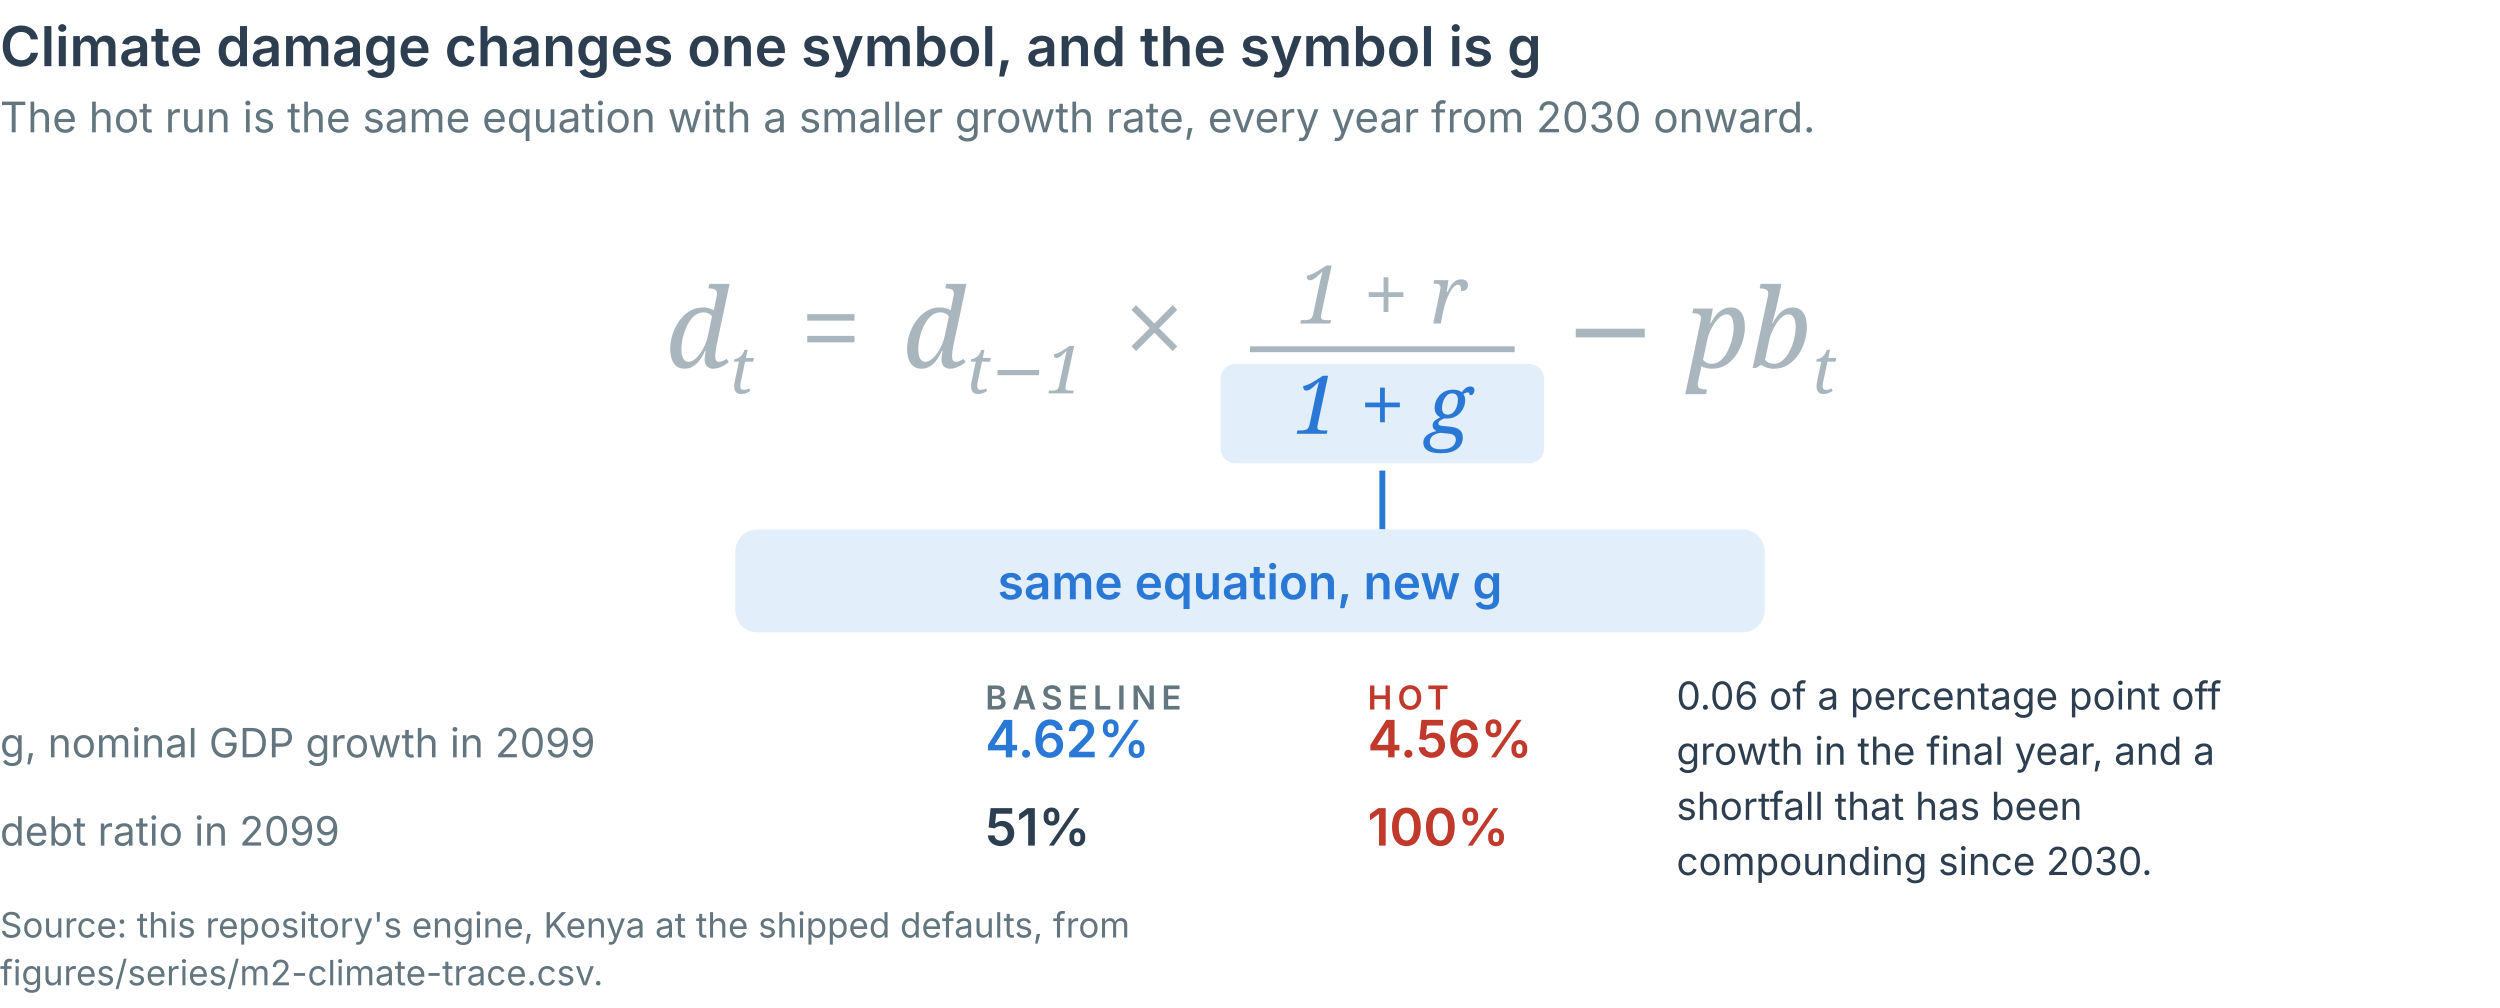
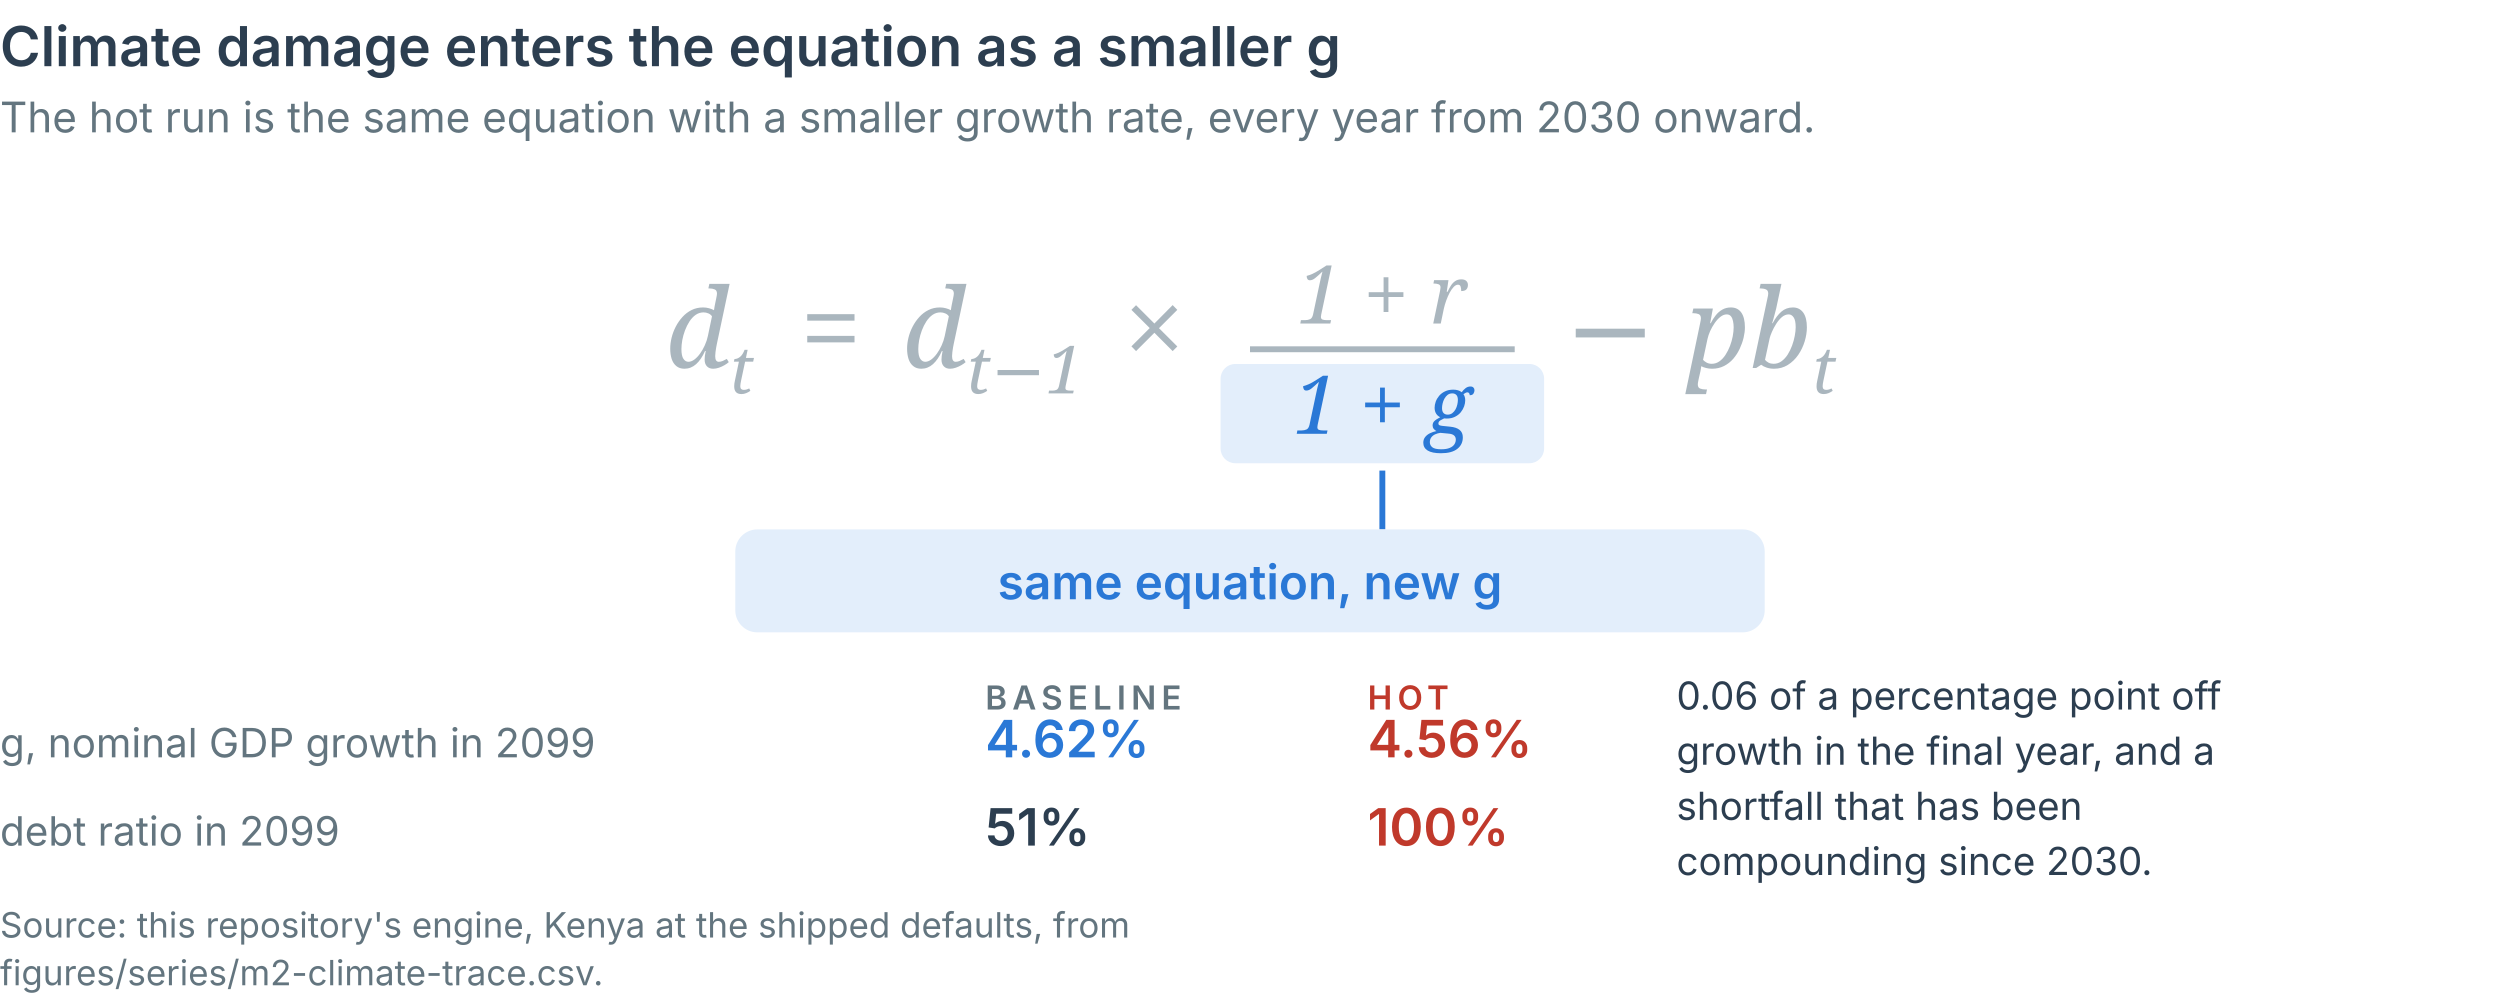
- <svg xmlns="http://www.w3.org/2000/svg" viewBox="0 0 680 274" role="img" aria-label="Climate damage changes one symbol, and the symbol is g. The hot run is the same equation with a smaller growth rate, every year from 2030 onward." preserveAspectRatio="xMidYMid meet">
+ <svg xmlns="http://www.w3.org/2000/svg" viewBox="0 0 680 274" role="img" aria-label="Climate damage enters the equation as a smaller g. The hot run is the same equation with a smaller growth rate, every year from 2030 onward." preserveAspectRatio="xMidYMid meet">
  <defs>
    <marker id="qcx-head" viewBox="0 0 10 10" refX="9" refY="5" markerWidth="6" markerHeight="6" orient="auto-start-reverse">
      <path d="M 0 1 L 9 5 L 0 9 z" fill="#CBD5DB" />
    </marker>
    <marker id="qcx-head-accent" viewBox="0 0 10 10" refX="9" refY="5" markerWidth="6" markerHeight="6" orient="auto-start-reverse">
      <path d="M 0 1 L 9 5 L 0 9 z" fill="#16A085" />
    </marker>
    <marker id="qcx-head-red" viewBox="0 0 10 10" refX="9" refY="5" markerWidth="6" markerHeight="6" orient="auto-start-reverse">
      <path d="M 0 1 L 9 5 L 0 9 z" fill="#C0392B" />
    </marker>
  </defs>
  <style>.qcx-sans{font-family:"Söhne","Inter",system-ui,-apple-system,sans-serif;}.qcx-serif{font-family:"Tiempos Headline","IBM Plex Serif",Georgia,serif;}</style>
-   <text class="qcx-sans" x="0.0" y="18.0" font-size="15" font-weight="600" fill="#2C3E50" text-anchor="start">Climate damage changes one symbol, and the symbol is g</text>
+   <text class="qcx-sans" x="0.0" y="18.0" font-size="15" font-weight="600" fill="#2C3E50" text-anchor="start">Climate damage enters the equation as a smaller g</text>
  <text class="qcx-sans" x="0.0" y="36.0" font-size="11.5" font-weight="400" fill="#63757F" text-anchor="start">The hot run is the same equation with a smaller growth rate, every year from 2030 onward.</text>
  <rect x="332.0" y="99.0" width="88.0" height="27.0" rx="4" ry="4" fill="#E3EEFB" stroke="none" stroke-width="1.3" />
  <text class="qcx-serif" x="193.0" y="100" font-size="30" fill="#AAB6BE" text-anchor="middle" font-style="italic">d<tspan font-size="18" dy="7">t</tspan>
  </text>
  <text class="qcx-serif" x="226.0" y="100.0" font-size="30" font-weight="400" fill="#AAB6BE" text-anchor="middle">=</text>
  <text class="qcx-serif" x="270.0" y="100" font-size="30" fill="#AAB6BE" text-anchor="middle" font-style="italic">d<tspan font-size="18" dy="7">t−1</tspan>
  </text>
  <text class="qcx-serif" x="314.0" y="100.0" font-size="30" font-weight="400" fill="#AAB6BE" text-anchor="middle">×</text>
  <text class="qcx-serif" x="376.0" y="88.0" font-size="22" font-weight="400" fill="#AAB6BE" text-anchor="middle" font-style="italic">1 + r</text>
  <line x1="340.0" y1="95" x2="412.0" y2="95" stroke="#AAB6BE" stroke-width="1.6" />
  <text class="qcx-serif" x="376.0" y="118.0" font-size="22" font-weight="400" fill="#2a78d6" text-anchor="middle" font-style="italic">1 + g</text>
  <text class="qcx-serif" x="438.0" y="100.0" font-size="30" font-weight="400" fill="#AAB6BE" text-anchor="middle">−</text>
  <text class="qcx-serif" x="479.0" y="100" font-size="30" fill="#AAB6BE" text-anchor="middle" font-style="italic">pb<tspan font-size="18" dy="7">t</tspan>
  </text>
  <line x1="376.0" y1="128" x2="376.0" y2="144" stroke="#2a78d6" stroke-width="1.6" />
  <rect x="200.0" y="144.0" width="280.0" height="28.0" rx="6" ry="6" fill="#E3EEFB" stroke="none" stroke-width="1.3" />
  <text class="qcx-sans" x="340.0" y="163.0" font-size="13" font-weight="600" fill="#2a78d6" text-anchor="middle">same equation, new g</text>
  <text class="qcx-sans" x="268.0" y="193.0" font-size="9" font-weight="600" fill="#63757F" text-anchor="start" letter-spacing="1.4">BASELINE</text>
  <text class="qcx-sans" x="372.0" y="193.0" font-size="9" font-weight="600" fill="#C0392B" text-anchor="start" letter-spacing="1.4">HOT</text>
  <text class="qcx-sans" x="0.0" y="206.0" font-size="11" font-weight="400" fill="#63757F" text-anchor="start">g, nominal GDP growth in 2099</text>
  <text class="qcx-sans" x="268.0" y="206.0" font-size="14" font-weight="600" fill="#2a78d6" text-anchor="start">4.62%</text>
  <text class="qcx-sans" x="372.0" y="206.0" font-size="14" font-weight="600" fill="#C0392B" text-anchor="start">4.56%</text>
  <text class="qcx-sans" x="0.0" y="230.0" font-size="11" font-weight="400" fill="#63757F" text-anchor="start">debt ratio in 2099</text>
  <text class="qcx-sans" x="268.0" y="230.0" font-size="14" font-weight="600" fill="#2C3E50" text-anchor="start">51%</text>
  <text class="qcx-sans" x="372.0" y="230.0" font-size="14" font-weight="600" fill="#C0392B" text-anchor="start">100%</text>
  <text class="qcx-sans" x="456.0" y="193.0" font-size="10.5" font-weight="400" fill="#2C3E50" text-anchor="start">0.06 of a percentage point off</text>
  <text class="qcx-sans" x="456.0" y="208.0" font-size="10.5" font-weight="400" fill="#2C3E50" text-anchor="start">growth in the final year, and a</text>
  <text class="qcx-sans" x="456.0" y="223.0" font-size="10.5" font-weight="400" fill="#2C3E50" text-anchor="start">shortfall that has been</text>
  <text class="qcx-sans" x="456.0" y="238.0" font-size="10.5" font-weight="400" fill="#2C3E50" text-anchor="start">compounding since 2030.</text>
  <text class="qcx-sans" x="0.0" y="255.0" font-size="9.5" font-weight="400" fill="#63757F" text-anchor="start">Source: this repository's engine, Kenya at the shipped defaults, from</text>
  <text class="qcx-sans" x="0.0" y="268.0" font-size="9.5" font-weight="400" fill="#63757F" text-anchor="start">figures/series/m2-climate-trace.csv.</text>
</svg>
